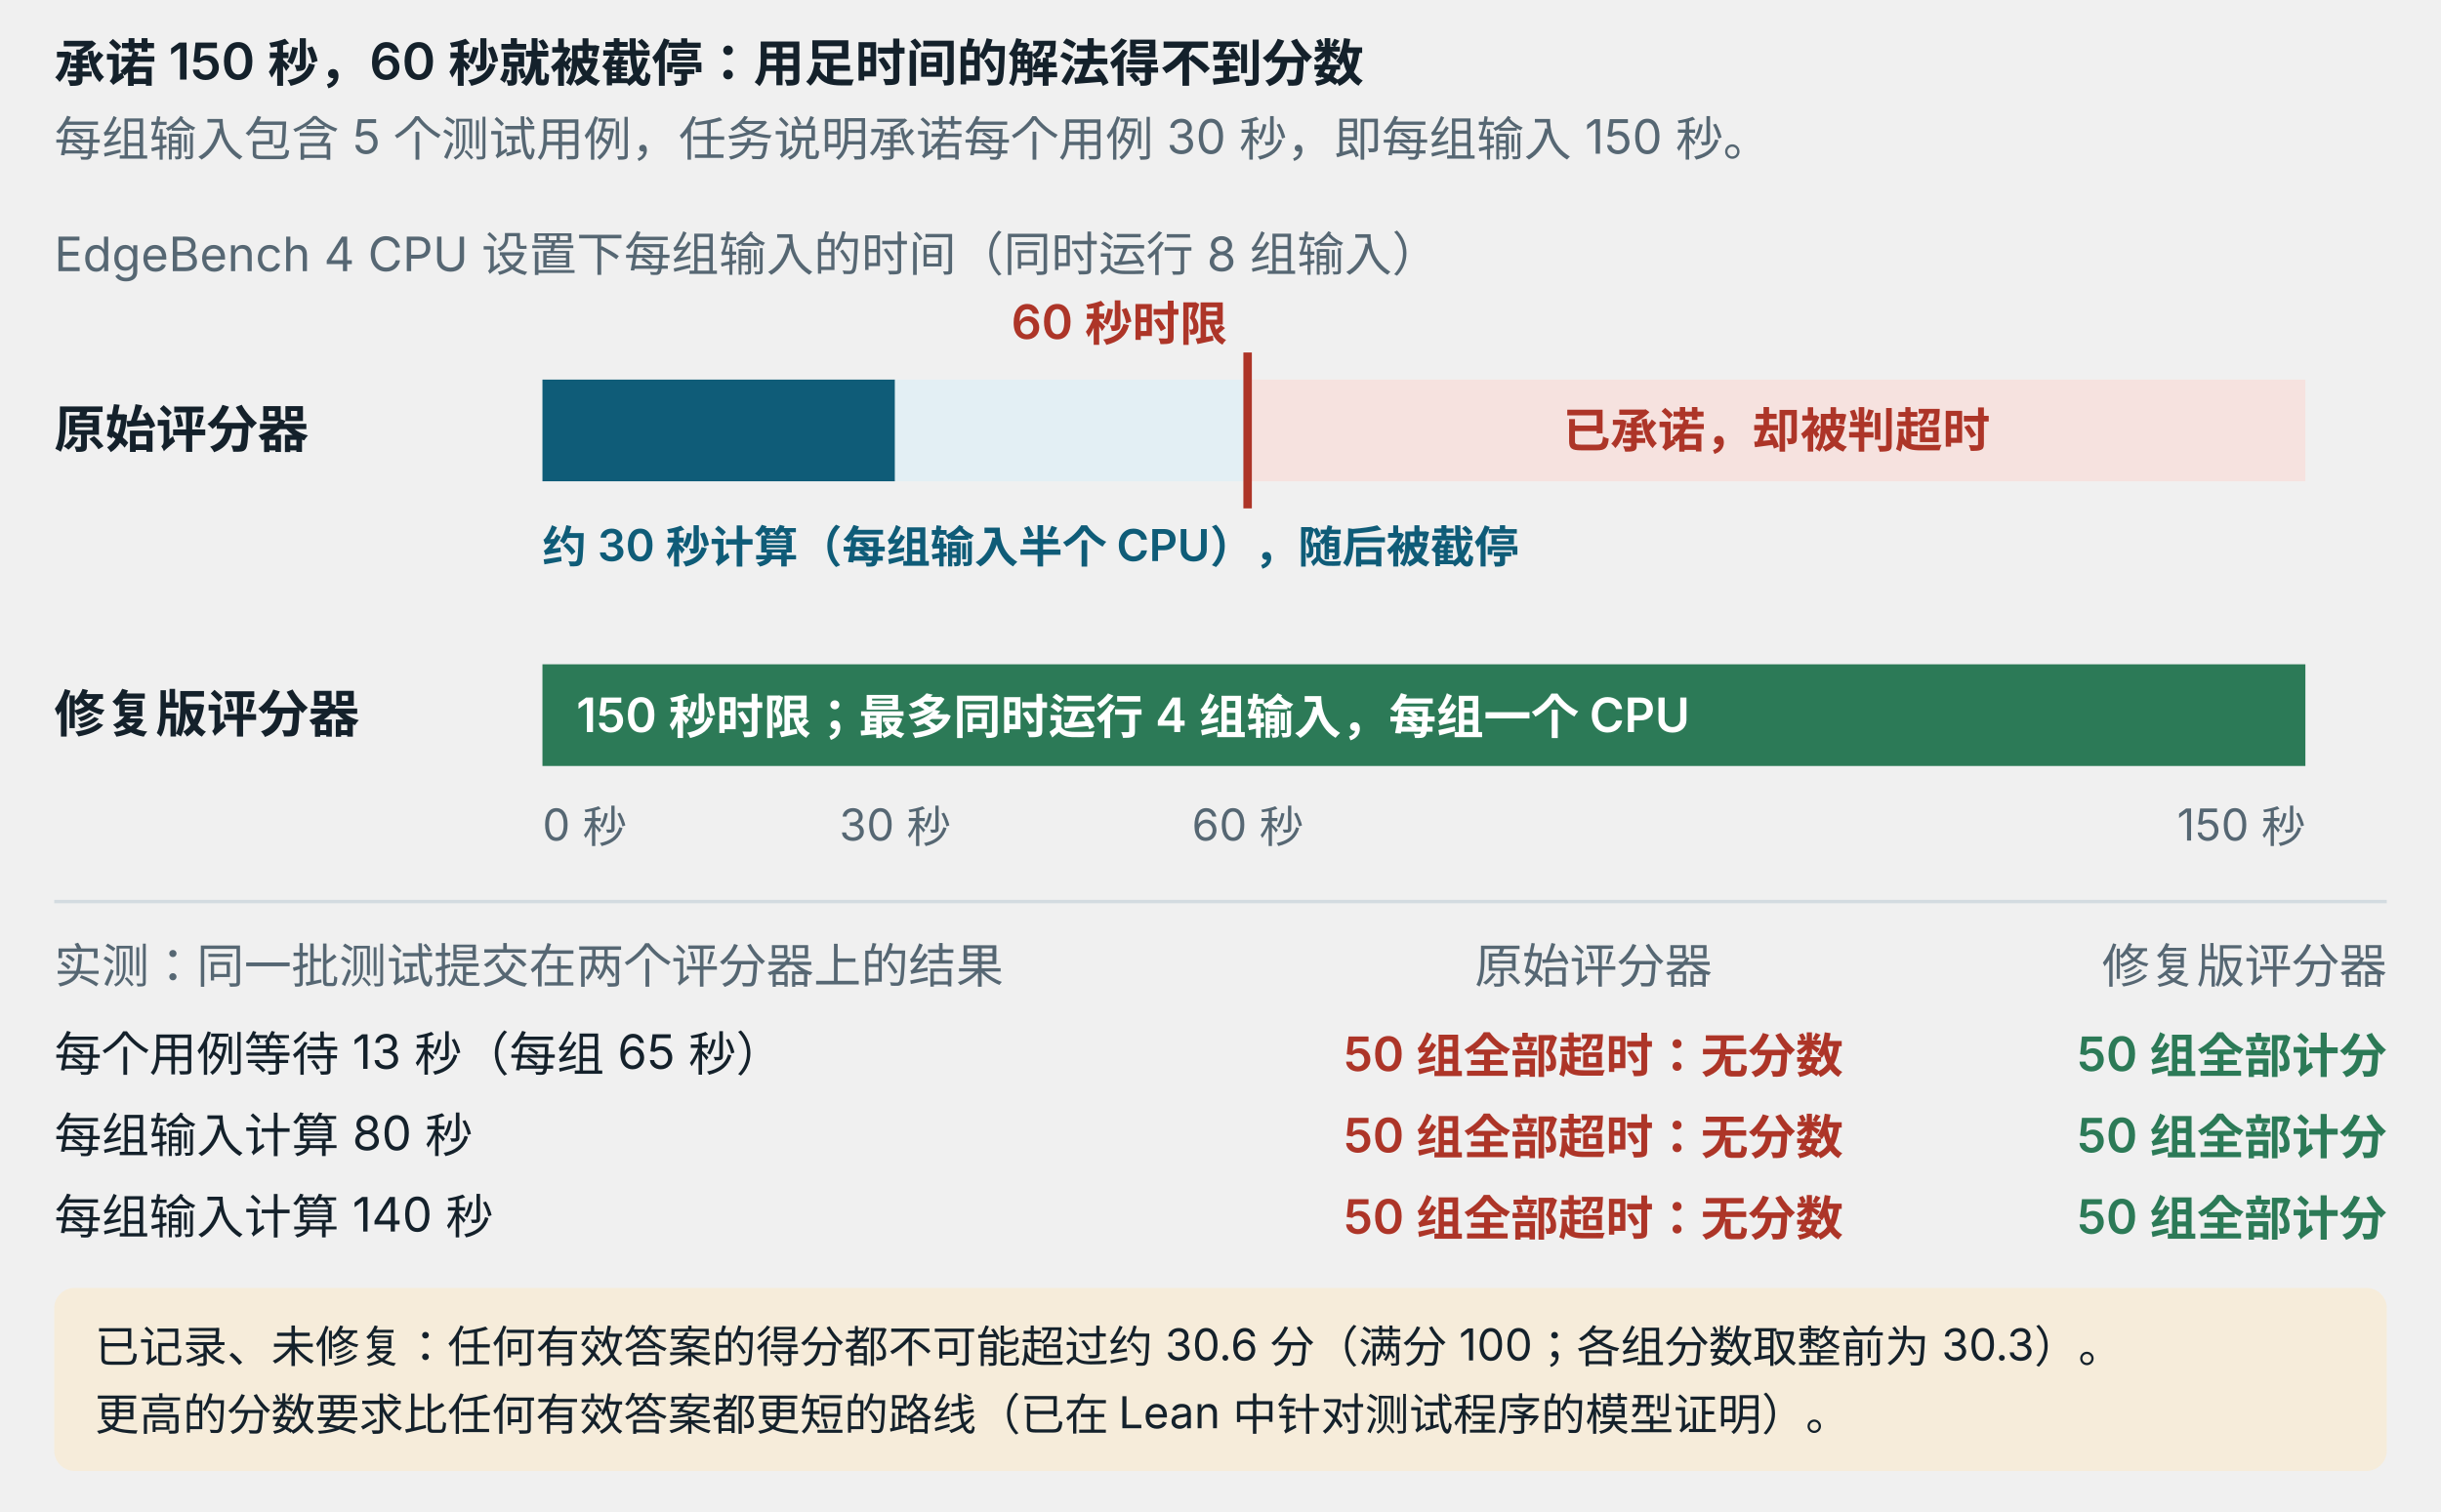
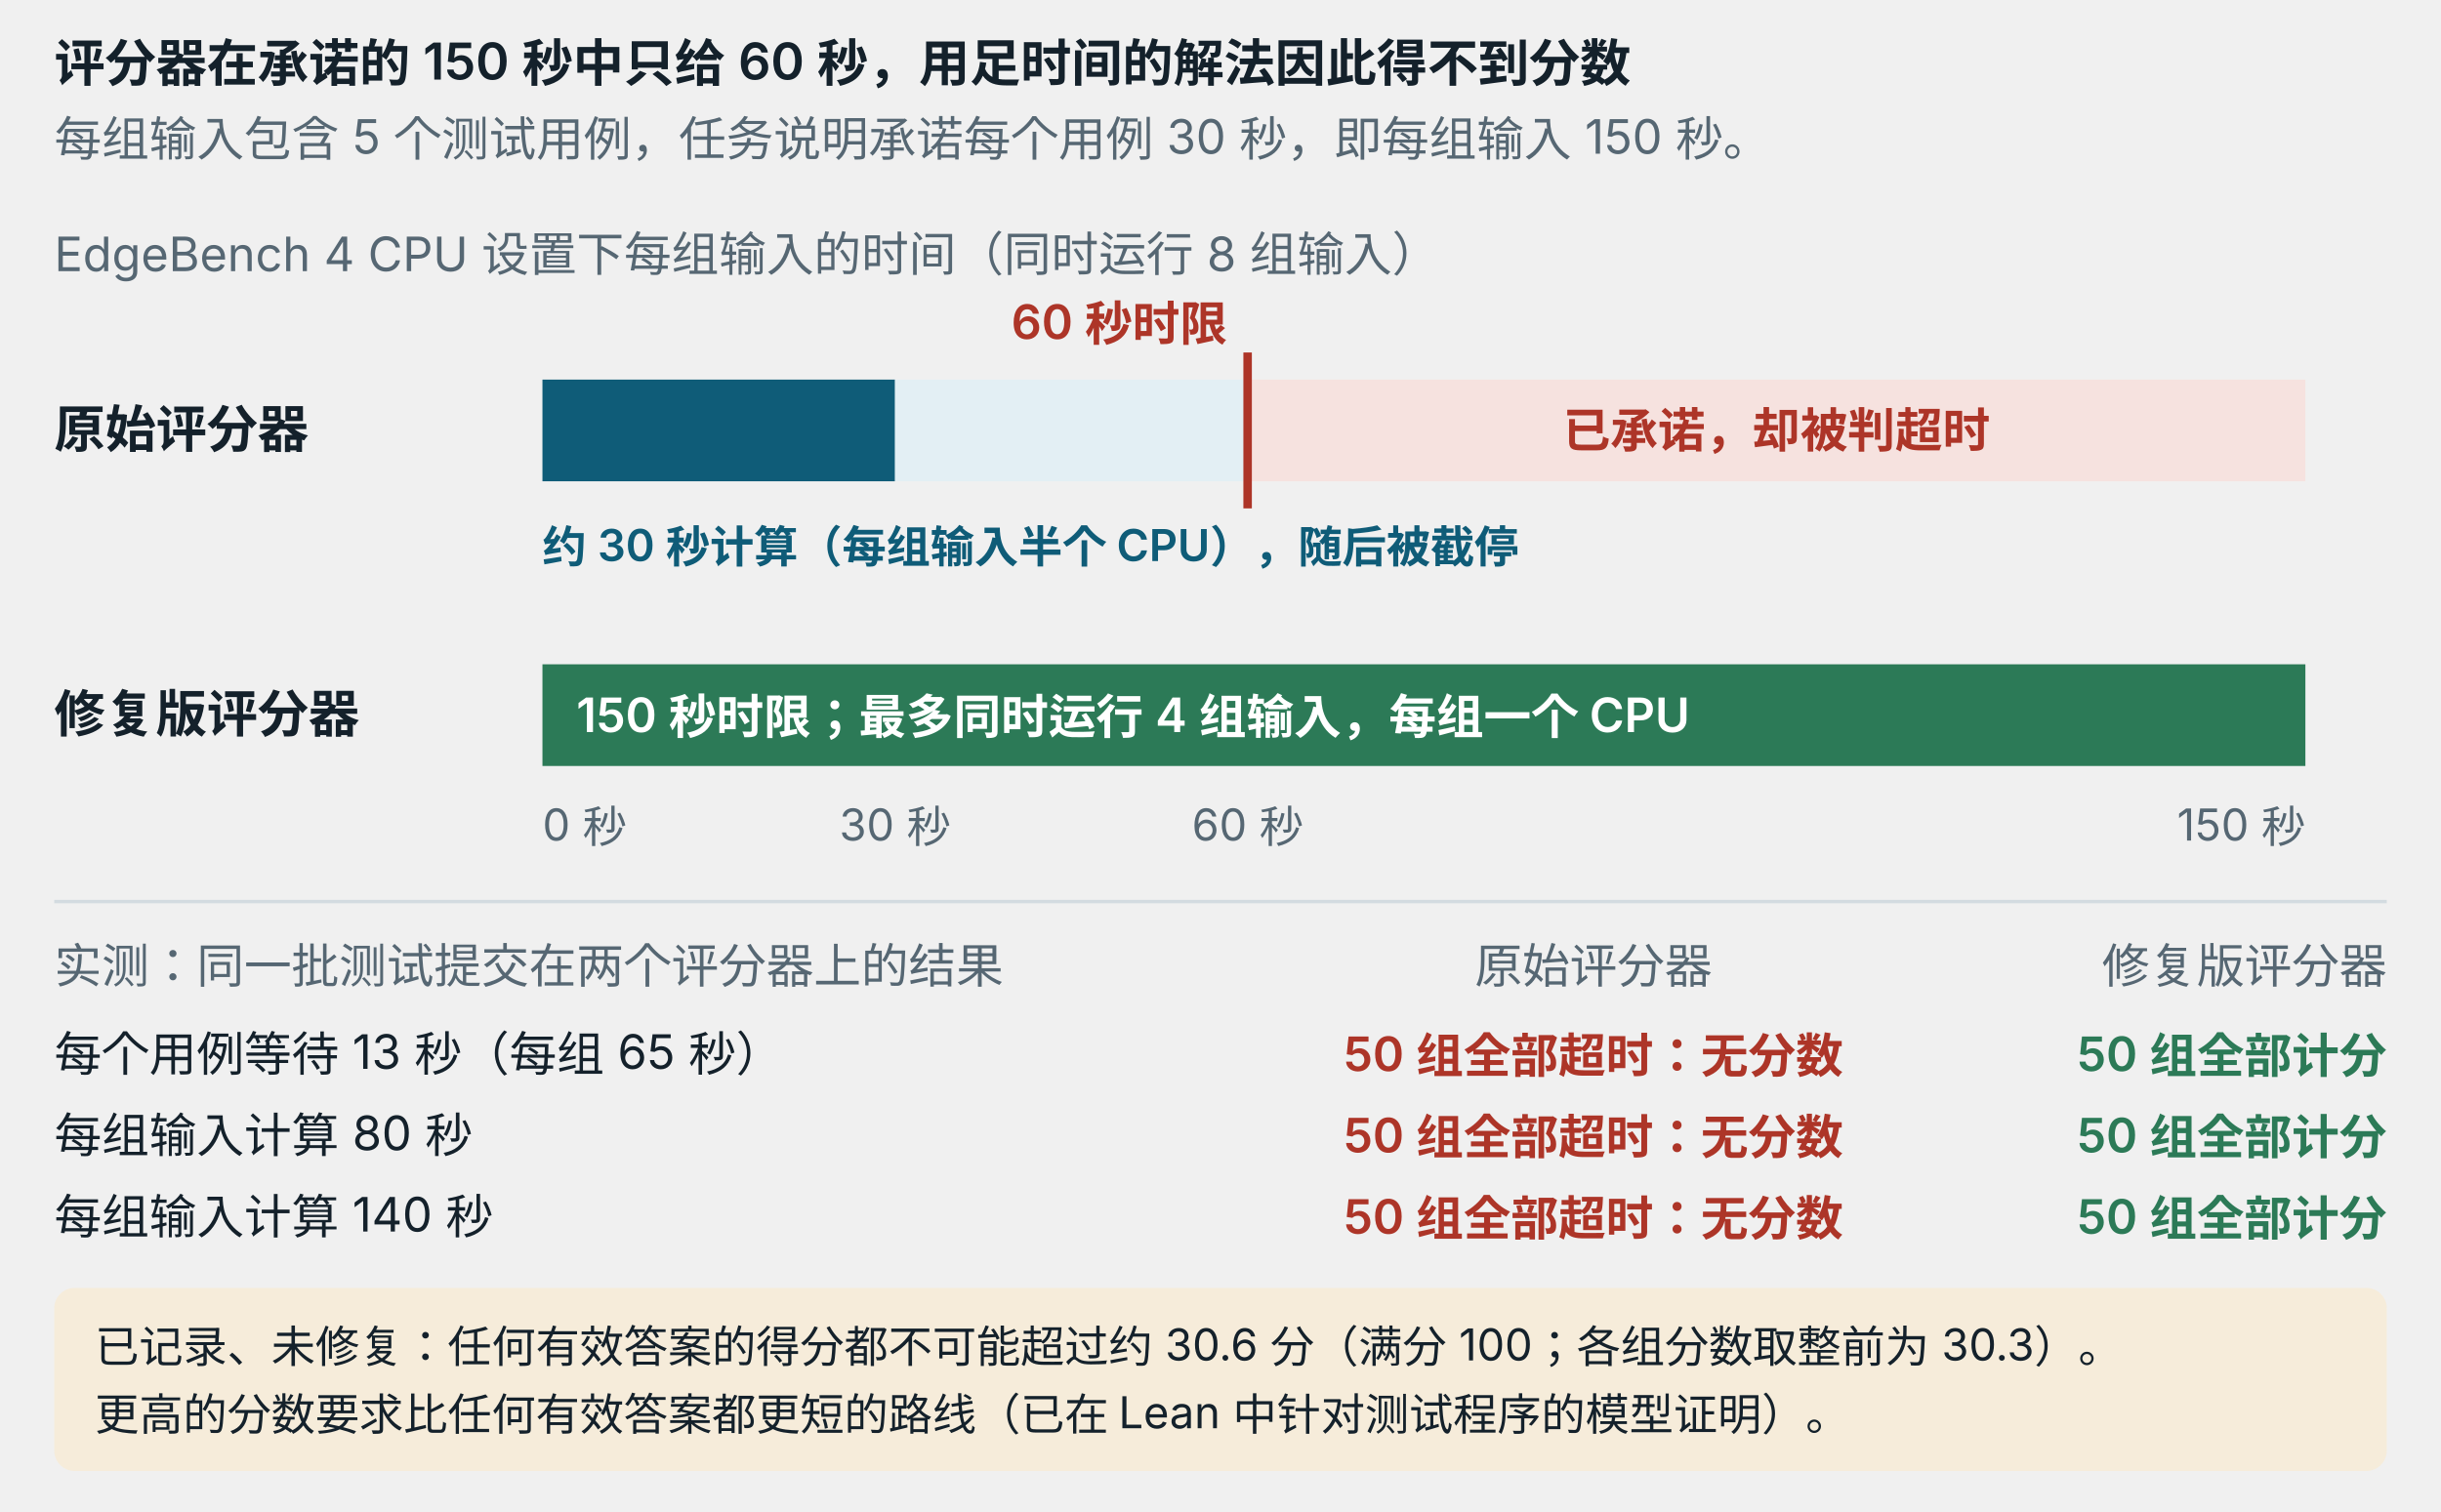
<svg xmlns="http://www.w3.org/2000/svg" viewBox="0 0 720 446" role="img">
  <style>
  .ink{fill:#14212b} .muted{fill:#566773} .rule{stroke:#d3dbe0} .bg{fill:#ffffff}
  .good{fill:#2c7a57} .bad{fill:#ad3528} .warn{fill:#9a6510} .acc{fill:#0f5c78} .onbar{fill:#ffffff}
  .goodS{stroke:#2c7a57} .badS{stroke:#ad3528} .accS{stroke:#0f5c78} .inkS{stroke:#14212b} .warnS{stroke:#9a6510} .ruleS{stroke:#d3dbe0}
  .goodBg{fill:#e4f2ea} .badBg{fill:#f6e2df} .warnBg{fill:#f6ecda} .accBg{fill:#e3eff4} .ruleF{fill:#eef2f4}
  text{font-family:"IBM Plex Sans","Noto Sans SC","PingFang SC","Microsoft YaHei",system-ui,-apple-system,"Segoe UI",sans-serif}
  @media (prefers-color-scheme: dark){
    .ink{fill:#e2e9ed} .muted{fill:#95a6b1} .rule{stroke:#2a3843} .bg{fill:#152029}
    .good{fill:#6cc79a} .bad{fill:#f08a7c} .warn{fill:#e0a64a} .acc{fill:#6cb6d3} .onbar{fill:#10181f}
    .goodS{stroke:#6cc79a} .badS{stroke:#f08a7c} .accS{stroke:#6cb6d3} .inkS{stroke:#e2e9ed} .warnS{stroke:#e0a64a} .ruleS{stroke:#2a3843}
    .goodBg{fill:#15302a} .badBg{fill:#3a1f1c} .warnBg{fill:#352a16} .accBg{fill:#16303c} .ruleF{fill:#1d2a34}
  }
</style>
-   <text x="16" y="24" class="ink" font-size="15" font-weight="600">承诺 150 秒，60 秒就被截停：用足时间的解法得不到分数</text>
+   <text x="16" y="24" class="ink" font-size="15" font-weight="600">评分器在承诺的 150 秒中只给 60 秒，用足时间的解法因此得不到分数</text>
  <text x="16" y="46" class="muted" font-size="14">每组输入包含 5 个测试用例，任务说明承诺每个用例 30 秒，即每组输入 150 秒。</text>
  <text x="16" y="80" class="muted" font-size="14">EdgeBench 4 CPU 设置下每组输入的时间（同时运行 8 组输入）</text>
  <text x="16" y="132" class="ink" font-size="15" font-weight="600">原始评分器</text>
  <rect x="160" y="112" width="104.0" height="30" class="acc" />
  <rect x="264.0" y="112" width="104.0" height="30" class="accBg" />
  <rect x="368.0" y="112" width="312.0" height="30" class="badBg" />
  <text x="524.0" y="132" class="bad" font-size="14" font-weight="600" text-anchor="middle">已承诺，却被判超时</text>
  <line x1="368.0" y1="104" x2="368.0" y2="150" class="badS" stroke-width="2.5" />
  <text x="362.0" y="100" class="bad" font-size="14" font-weight="600" text-anchor="end">60 秒时限</text>
  <text x="160.0" y="166" class="acc" font-size="13" font-weight="600">约 30 秒计算（每组输入半个 CPU），随后被截停</text>
  <text x="16" y="216" class="ink" font-size="15" font-weight="600">修复版评分器</text>
  <rect x="160" y="196" width="520.0" height="30" class="good" />
  <text x="170" y="216" class="onbar" font-size="14" font-weight="600">150 秒时限；最多同时运行 4 组输入，每组一个 CPU</text>
  <text x="160.0" y="248" class="muted" font-size="13" text-anchor="start">0 秒</text>
  <text x="264.0" y="248" class="muted" font-size="13" text-anchor="middle">30 秒</text>
  <text x="368.0" y="248" class="muted" font-size="13" text-anchor="middle">60 秒</text>
  <text x="680.0" y="248" class="muted" font-size="13" text-anchor="end">150 秒</text>
  <line x1="16" y1="266" x2="704" y2="266" class="rule" stroke-width="1" />
  <text x="16" y="290" class="muted" font-size="14">实测：同一批测试提交在两个评分器上的结果</text>
  <text x="470" y="290" class="muted" font-size="14" text-anchor="middle">原始评分器</text>
  <text x="704" y="290" class="muted" font-size="14" text-anchor="end">修复版评分器</text>
  <text x="16" y="316" class="ink" font-size="14">每个用例等待 13 秒（每组 65 秒）</text>
  <text x="470" y="316" class="bad" font-size="14" font-weight="600" text-anchor="middle">50 组全部超时：无分数</text>
  <text x="704" y="316" class="good" font-size="14" font-weight="600" text-anchor="end">50 组全部计分</text>
  <text x="16" y="340" class="ink" font-size="14">每组输入计算 80 秒</text>
  <text x="470" y="340" class="bad" font-size="14" font-weight="600" text-anchor="middle">50 组全部超时：无分数</text>
  <text x="704" y="340" class="good" font-size="14" font-weight="600" text-anchor="end">50 组全部计分</text>
  <text x="16" y="364" class="ink" font-size="14">每组输入计算 140 秒</text>
  <text x="470" y="364" class="bad" font-size="14" font-weight="600" text-anchor="middle">50 组全部超时：无分数</text>
  <text x="704" y="364" class="good" font-size="14" font-weight="600" text-anchor="end">50 组全部计分</text>
  <rect x="16" y="380" width="688" height="54" rx="6" class="warnBg" />
  <text x="28" y="402" class="ink" font-size="13">已记录、未修复：任何有效答案的得分都不可能超过约 30.6 分（满分 100；各组分数取整前为 30.3）。</text>
  <text x="28" y="422" class="ink" font-size="13">更高的分数要求比任何有效答案都更短的路线（已在 Lean 中针对测试程序的模型证明）。</text>
</svg>
